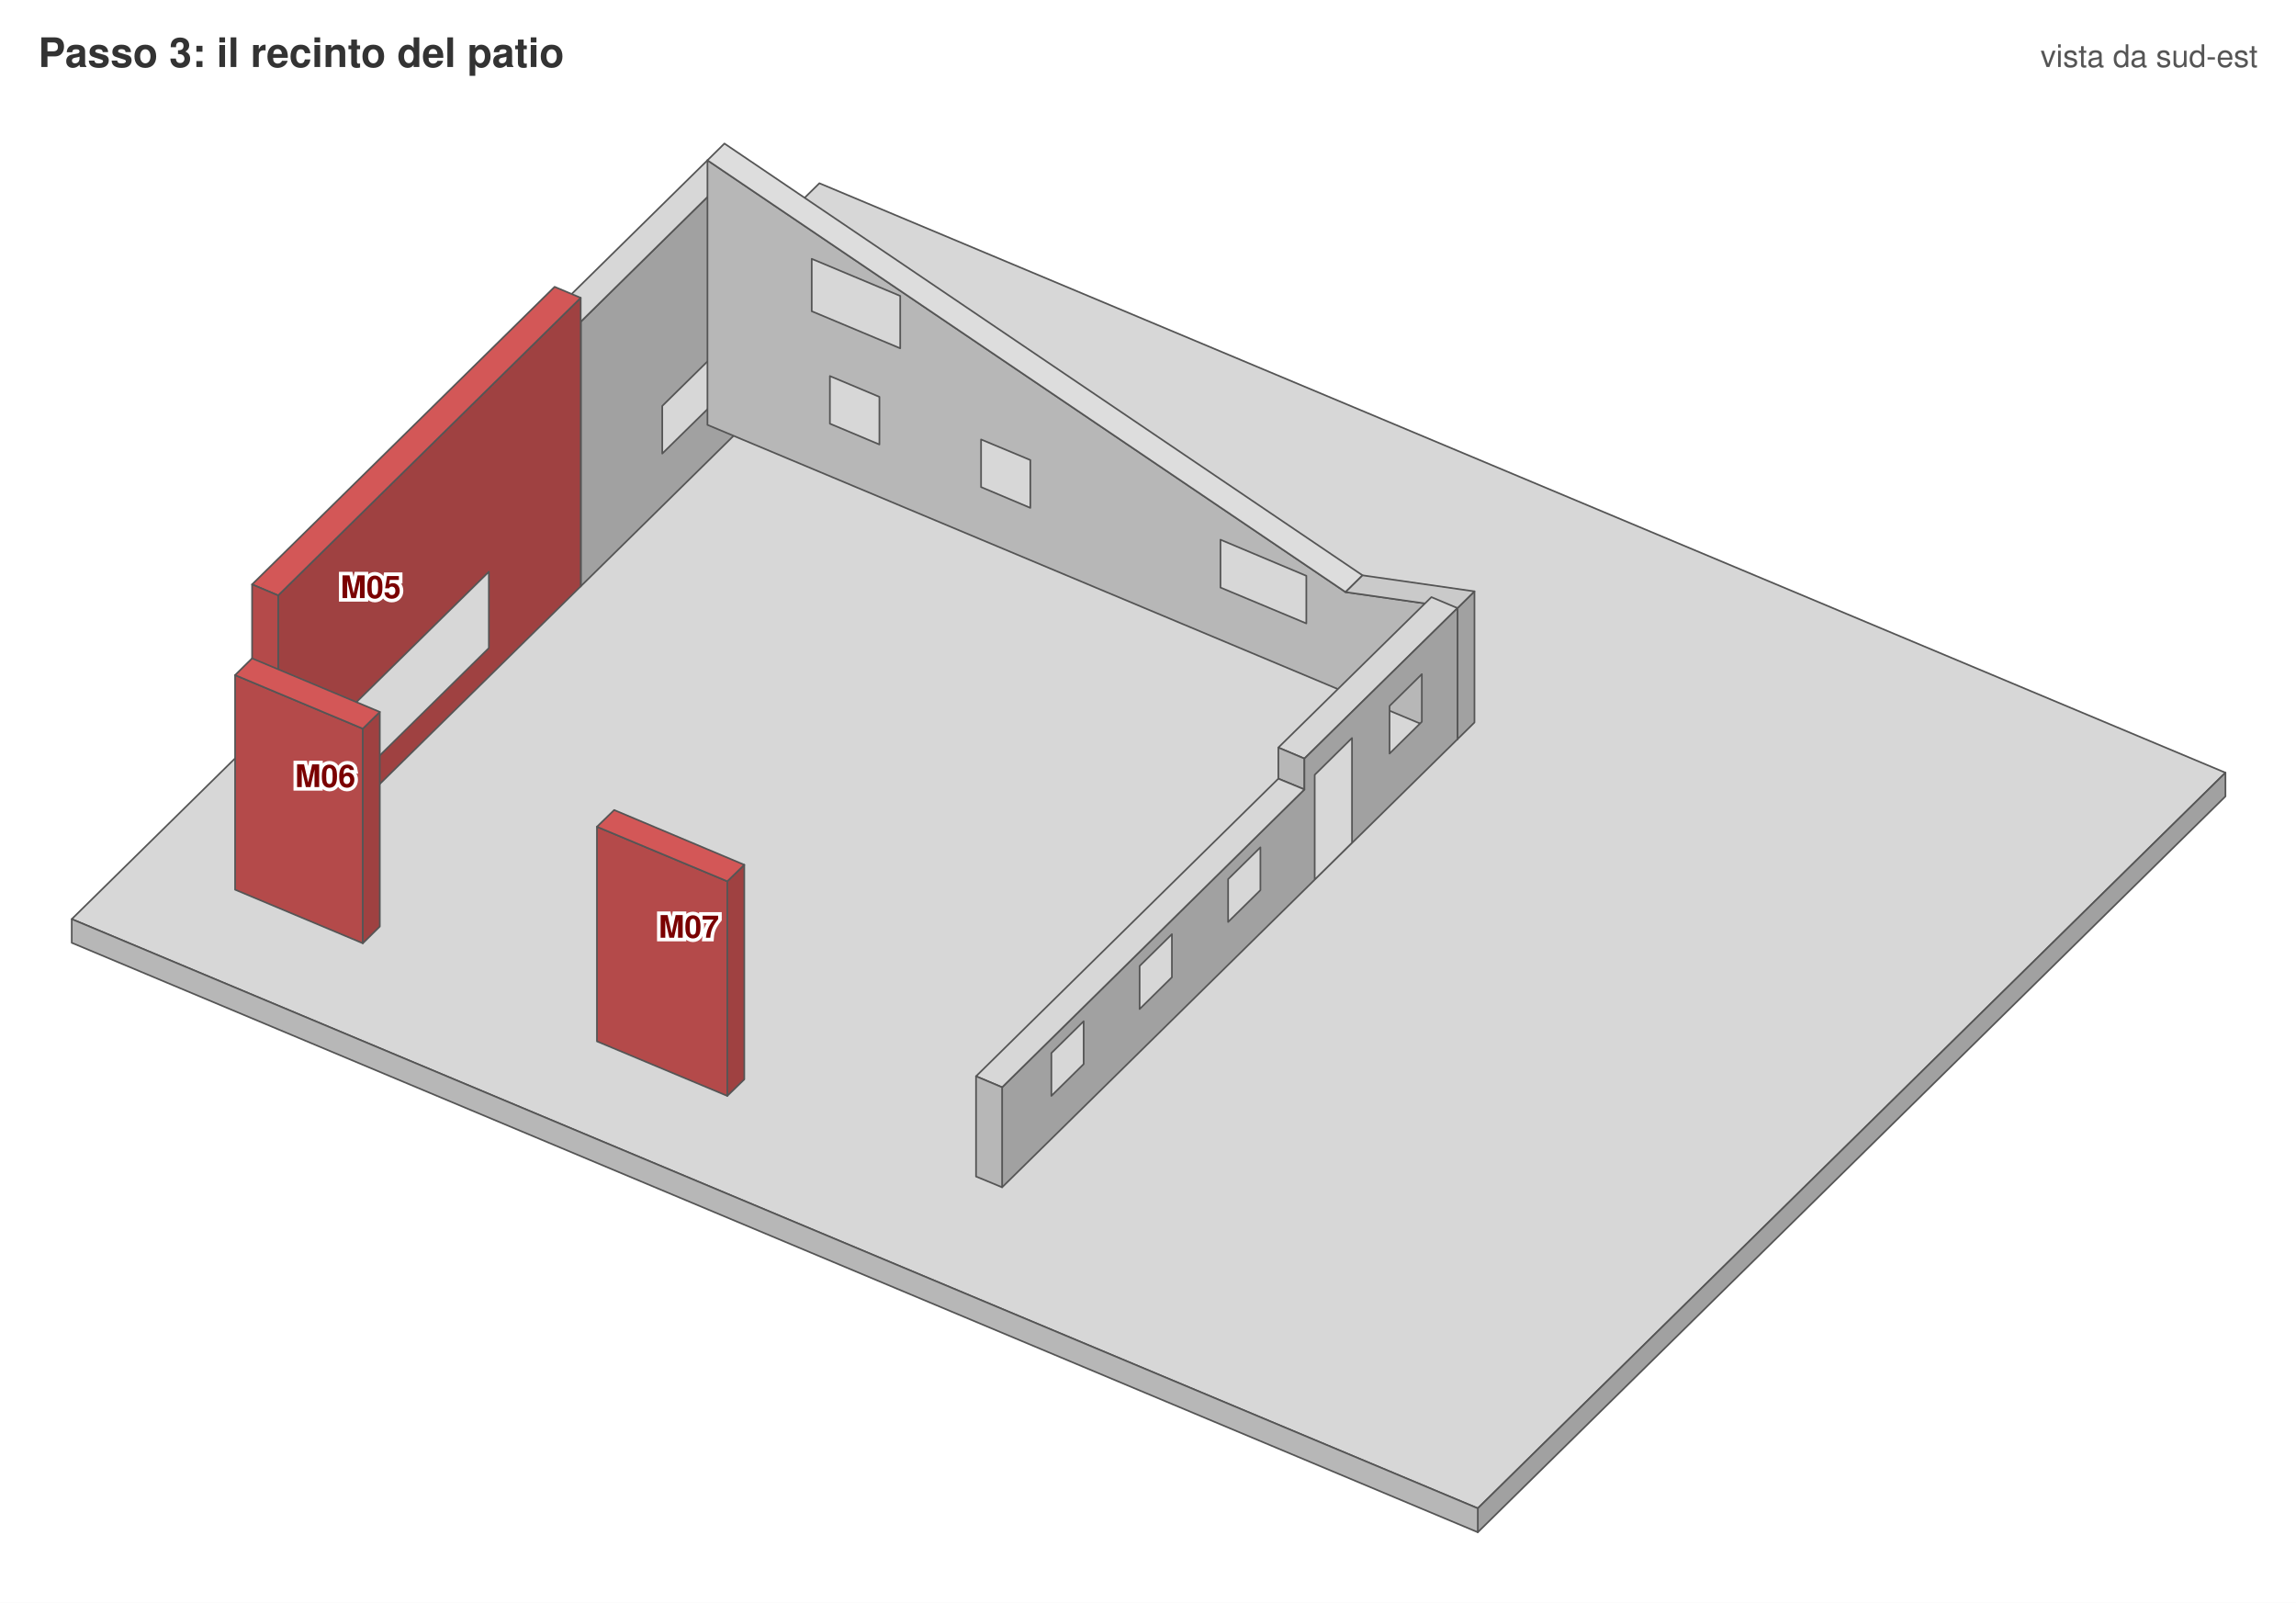
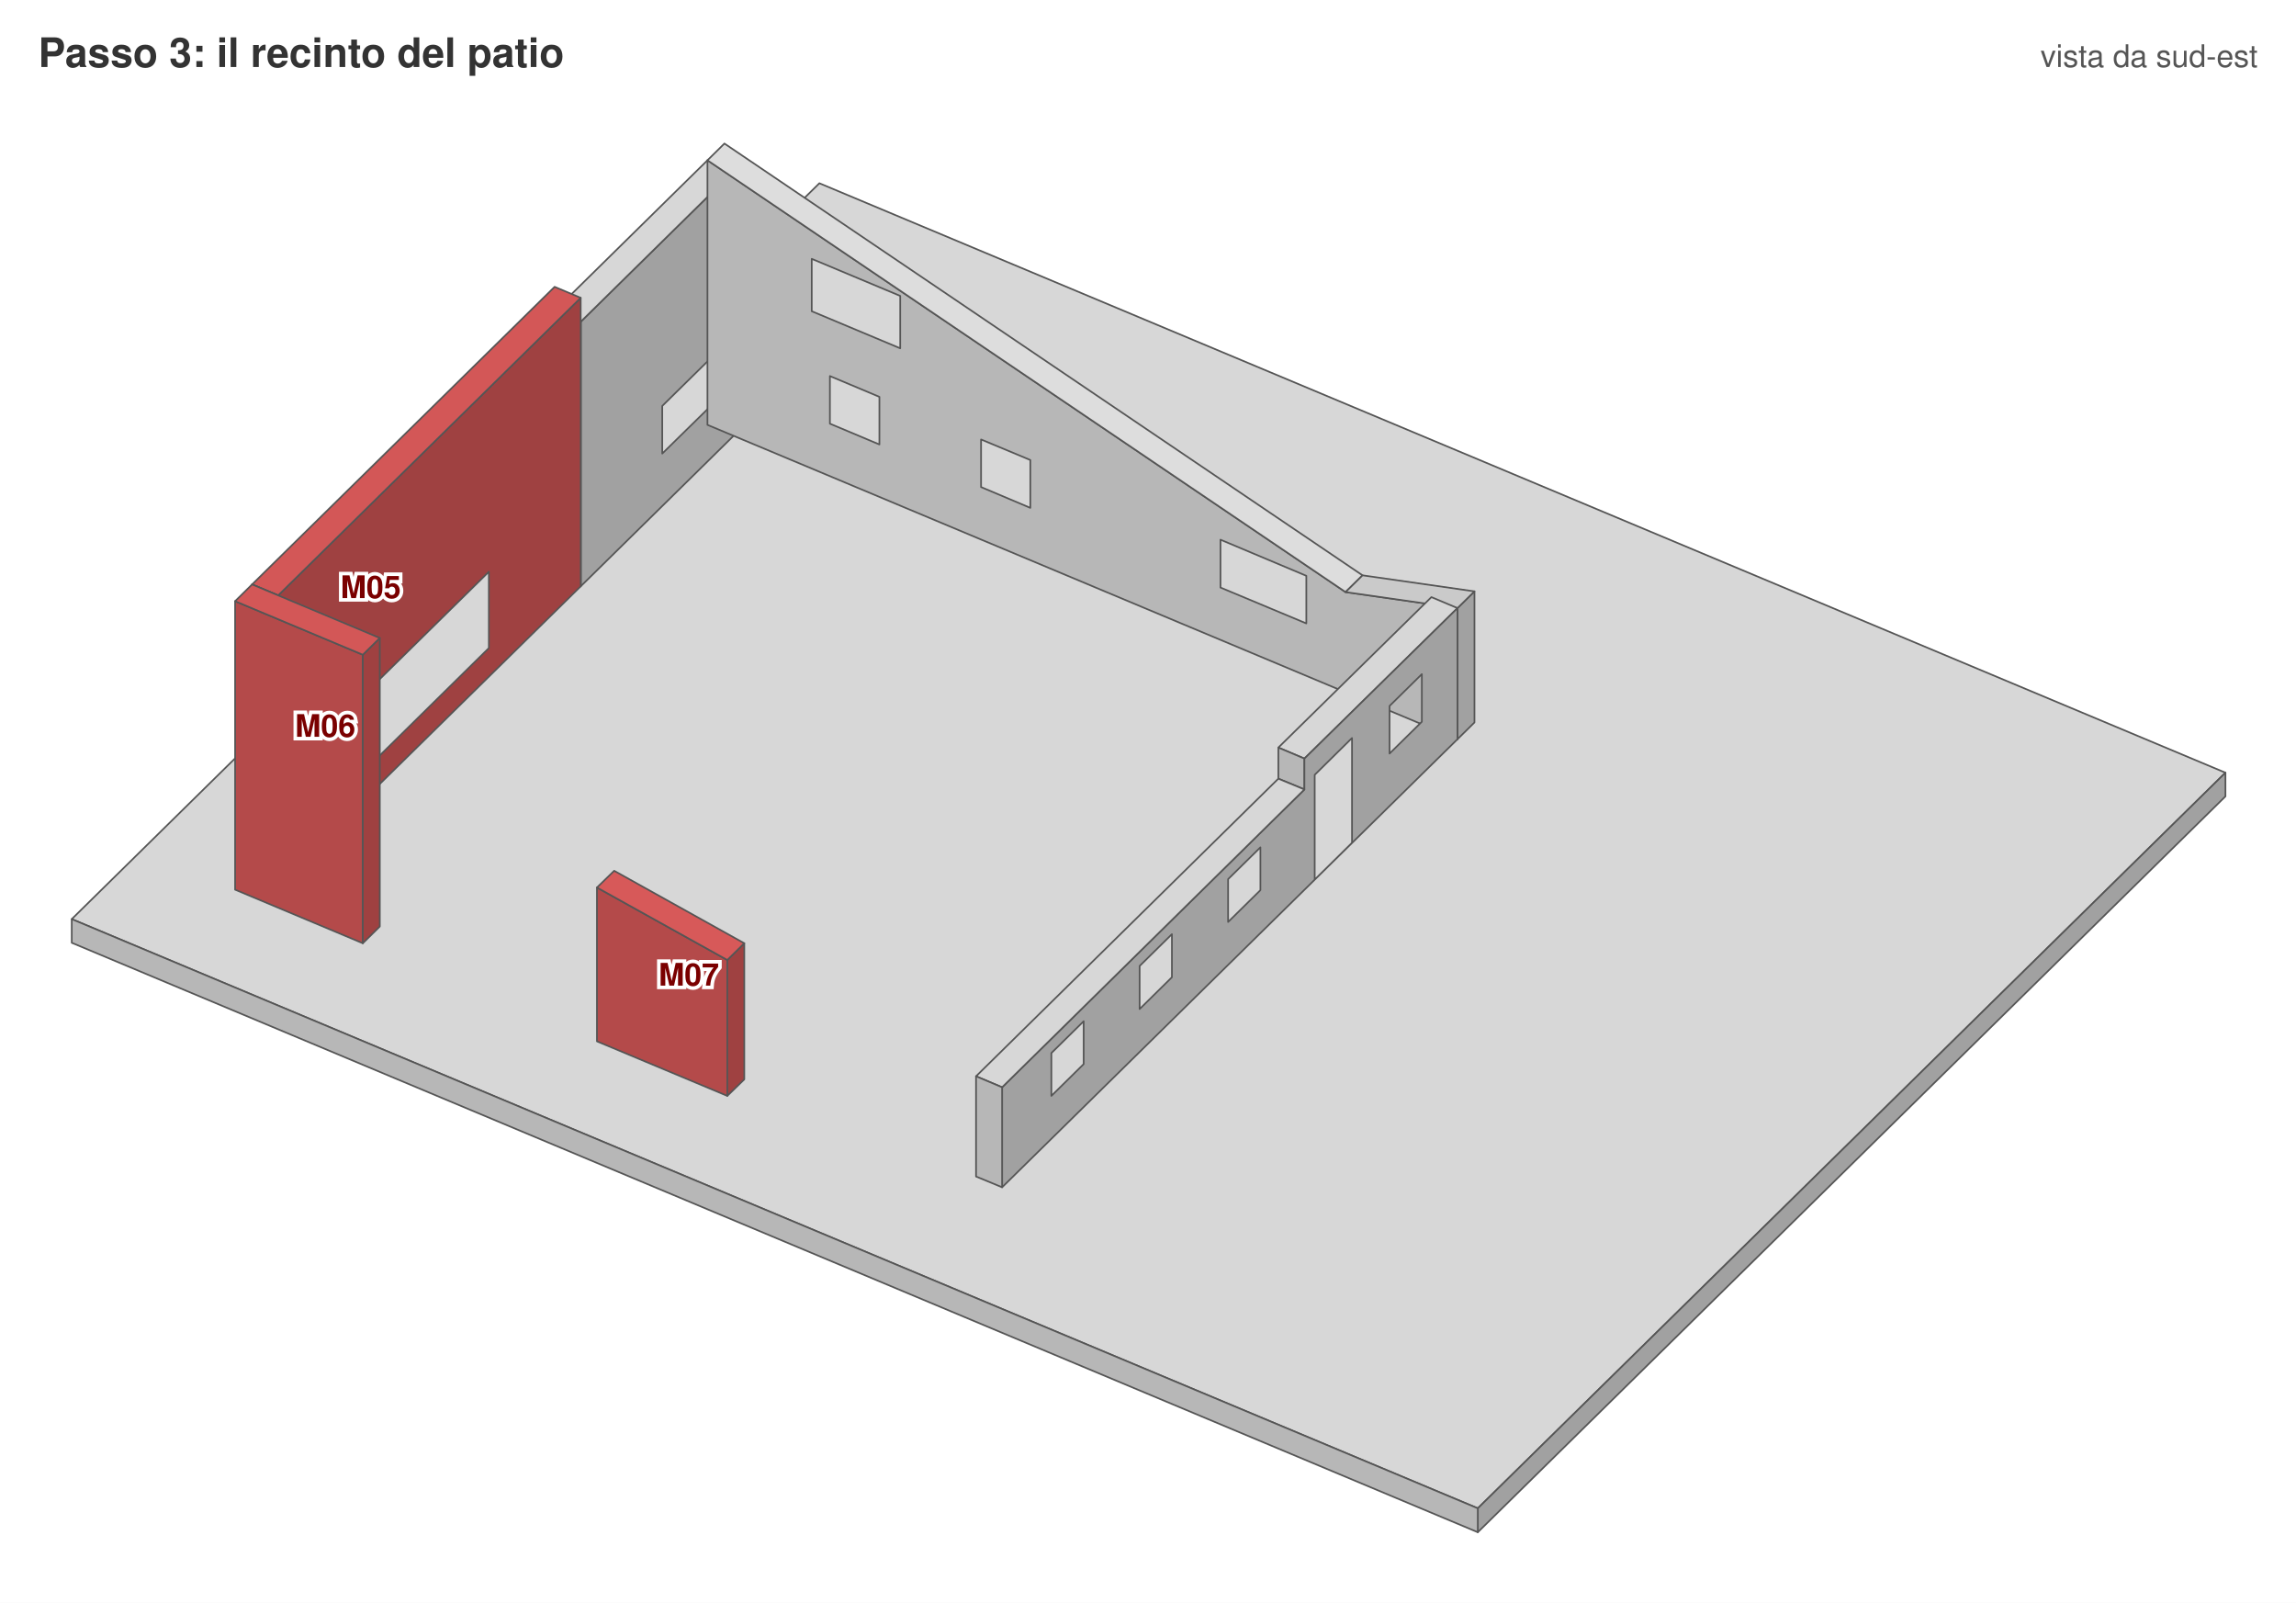
<svg xmlns="http://www.w3.org/2000/svg" viewBox="0 0 960 670" width="960" height="670">
  <rect width="100%" height="100%" fill="#ffffff" />
  <text x="16" y="28" font-family="Helvetica, Arial, sans-serif" font-size="17" font-weight="bold" fill="#333">Passo 3: il recinto del patio</text>
  <path d="M 342.6 76.6 L 930.5 323.0 L 617.9 630.5 L 30.0 384.2 Z" fill="rgb(215,215,215)" fill-rule="evenodd" stroke="#555" stroke-width="0.7" stroke-linejoin="round" />
  <path d="M 930.5 332.9 L 617.9 640.5 L 617.9 630.5 L 930.5 323.0 Z" fill="rgb(161,161,161)" fill-rule="evenodd" stroke="#555" stroke-width="0.7" stroke-linejoin="round" />
  <path d="M 617.9 640.5 L 30.0 394.1 L 30.0 384.2 L 617.9 630.5 Z" fill="rgb(183,183,183)" fill-rule="evenodd" stroke="#555" stroke-width="0.7" stroke-linejoin="round" />
  <path d="M 306.7 182.2 L 242.8 245.1 L 242.8 134.5 L 306.7 71.6 Z M 303.2 163.8 L 276.9 189.6 L 276.9 169.7 L 303.2 143.8 Z" fill="rgb(161,161,161)" fill-rule="evenodd" stroke="#555" stroke-width="0.7" stroke-linejoin="round" />
  <path d="M 231.9 240.5 L 231.9 129.9 L 242.8 134.5 L 242.8 245.1 Z" fill="rgb(183,183,183)" fill-rule="evenodd" stroke="#555" stroke-width="0.7" stroke-linejoin="round" />
  <path d="M 231.9 129.9 L 295.8 67.0 L 306.7 71.6 L 242.8 134.5 Z" fill="rgb(215,215,215)" fill-rule="evenodd" stroke="#555" stroke-width="0.7" stroke-linejoin="round" />
  <path d="M 295.8 177.6 L 609.4 309.0 L 609.4 254.2 L 562.6 247.5 L 295.8 67.0 Z M 347.0 177.1 L 367.7 185.8 L 367.7 165.9 L 347.0 157.2 Z M 410.2 203.6 L 430.8 212.3 L 430.8 192.3 L 410.2 183.7 Z M 510.3 245.6 L 546.2 260.6 L 546.2 240.7 L 510.3 225.6 Z M 339.4 130.1 L 376.4 145.6 L 376.4 123.7 L 339.4 108.2 Z" fill="rgb(183,183,183)" fill-rule="evenodd" stroke="#555" stroke-width="0.7" stroke-linejoin="round" />
  <path d="M 569.7 240.5 L 302.9 60.0 L 295.8 67.0 L 562.6 247.5 Z" fill="rgb(221,221,221)" fill-rule="evenodd" stroke="#555" stroke-width="0.7" stroke-linejoin="round" />
  <path d="M 616.5 302.0 L 616.5 247.2 L 609.4 254.2 L 609.4 309.0 Z" fill="rgb(161,161,161)" fill-rule="evenodd" stroke="#555" stroke-width="0.7" stroke-linejoin="round" />
  <path d="M 616.5 247.2 L 569.7 240.5 L 562.6 247.5 L 609.4 254.2 Z" fill="rgb(202,202,202)" fill-rule="evenodd" stroke="#555" stroke-width="0.7" stroke-linejoin="round" />
  <path d="M 242.8 245.1 L 116.3 369.5 L 116.3 248.9 L 242.8 124.5 Z M 204.4 270.9 L 134.8 339.4 L 134.8 307.5 L 204.4 239.0 Z" fill="rgb(159,65,65)" fill-rule="evenodd" stroke="#555" stroke-width="0.7" stroke-linejoin="round" />
  <path d="M 105.4 244.3 L 231.9 119.9 L 242.8 124.5 L 116.3 248.9 Z" fill="rgb(211,87,87)" fill-rule="evenodd" stroke="#555" stroke-width="0.7" stroke-linejoin="round" />
  <path d="M 105.4 364.9 L 105.4 244.3 L 116.3 248.9 L 116.3 369.5 Z" fill="rgb(180,74,74)" fill-rule="evenodd" stroke="#555" stroke-width="0.7" stroke-linejoin="round" />
-   <path d="M 98.3 371.9 L 151.7 394.3 L 151.7 304.6 L 98.3 282.2 Z" fill="rgb(180,74,74)" fill-rule="evenodd" stroke="#555" stroke-width="0.7" stroke-linejoin="round" />
-   <path d="M 158.8 387.3 L 158.8 297.6 L 151.7 304.6 L 151.7 394.3 Z" fill="rgb(159,65,65)" fill-rule="evenodd" stroke="#555" stroke-width="0.7" stroke-linejoin="round" />
-   <path d="M 158.8 297.6 L 105.4 275.2 L 98.3 282.2 L 151.7 304.6 Z" fill="rgb(211,87,87)" fill-rule="evenodd" stroke="#555" stroke-width="0.7" stroke-linejoin="round" />
  <path d="M 534.5 312.5 L 598.5 249.6 L 609.4 254.2 L 545.4 317.1 Z" fill="rgb(215,215,215)" fill-rule="evenodd" stroke="#555" stroke-width="0.7" stroke-linejoin="round" />
  <path d="M 534.5 325.5 L 534.5 312.5 L 545.4 317.1 L 545.4 330.0 Z" fill="rgb(183,183,183)" fill-rule="evenodd" stroke="#555" stroke-width="0.7" stroke-linejoin="round" />
  <path d="M 609.4 309.0 L 419.0 496.3 L 419.0 454.5 L 545.4 330.0 L 545.4 317.1 L 609.4 254.2 Z M 594.5 301.7 L 581.0 315.0 L 581.0 295.1 L 594.5 281.8 Z M 565.3 352.3 L 549.7 367.7 L 549.7 323.9 L 565.3 308.5 Z M 527.0 372.1 L 513.5 385.4 L 513.5 367.5 L 527.0 354.2 Z M 490.0 408.5 L 476.5 421.8 L 476.5 403.8 L 490.0 390.5 Z M 453.1 444.8 L 439.6 458.1 L 439.6 440.2 L 453.1 426.9 Z" fill="rgb(161,161,161)" fill-rule="evenodd" stroke="#555" stroke-width="0.7" stroke-linejoin="round" />
  <path d="M 408.1 449.9 L 534.5 325.5 L 545.4 330.0 L 419.0 454.5 Z" fill="rgb(215,215,215)" fill-rule="evenodd" stroke="#555" stroke-width="0.7" stroke-linejoin="round" />
  <path d="M 408.1 491.8 L 408.1 449.9 L 419.0 454.5 L 419.0 496.3 Z" fill="rgb(183,183,183)" fill-rule="evenodd" stroke="#555" stroke-width="0.7" stroke-linejoin="round" />
-   <path d="M 249.6 435.3 L 304.1 458.1 L 304.1 368.4 L 249.6 345.6 Z" fill="rgb(180,74,74)" fill-rule="evenodd" stroke="#555" stroke-width="0.7" stroke-linejoin="round" />
-   <path d="M 311.2 451.2 L 311.2 361.5 L 304.1 368.4 L 304.1 458.1 Z" fill="rgb(159,65,65)" fill-rule="evenodd" stroke="#555" stroke-width="0.7" stroke-linejoin="round" />
-   <path d="M 311.2 361.5 L 256.8 338.6 L 249.6 345.6 L 304.1 368.4 Z" fill="rgb(211,87,87)" fill-rule="evenodd" stroke="#555" stroke-width="0.7" stroke-linejoin="round" />
+   <path d="M 98.3 371.9 L 151.7 394.3 L 151.7 273.7 L 98.3 251.3 Z" fill="rgb(180,74,74)" fill-rule="evenodd" stroke="#555" stroke-width="0.7" stroke-linejoin="round" />
+   <path d="M 158.8 387.3 L 158.8 266.7 L 151.7 273.7 L 151.7 394.3 Z" fill="rgb(159,65,65)" fill-rule="evenodd" stroke="#555" stroke-width="0.7" stroke-linejoin="round" />
+   <path d="M 158.8 266.7 L 105.4 244.3 L 98.3 251.3 L 151.7 273.7 Z" fill="rgb(211,87,87)" fill-rule="evenodd" stroke="#555" stroke-width="0.7" stroke-linejoin="round" />
+   <path d="M 249.6 435.3 L 304.1 458.1 L 304.1 401.3 L 249.6 371.0 Z" fill="rgb(180,74,74)" fill-rule="evenodd" stroke="#555" stroke-width="0.7" stroke-linejoin="round" />
+   <path d="M 311.2 451.2 L 311.2 394.3 L 304.1 401.3 L 304.1 458.1 Z" fill="rgb(159,65,65)" fill-rule="evenodd" stroke="#555" stroke-width="0.7" stroke-linejoin="round" />
+   <path d="M 311.2 394.3 L 256.8 364.0 L 249.6 371.0 L 304.1 401.3 Z" fill="rgb(215,89,89)" fill-rule="evenodd" stroke="#555" stroke-width="0.7" stroke-linejoin="round" />
  <text x="155" y="250" font-family="Helvetica, Arial, sans-serif" font-size="13" font-weight="bold" fill="#7a0000" text-anchor="middle" stroke="#fff" stroke-width="3" paint-order="stroke">M05</text>
-   <text x="136" y="329" font-family="Helvetica, Arial, sans-serif" font-size="13" font-weight="bold" fill="#7a0000" text-anchor="middle" stroke="#fff" stroke-width="3" paint-order="stroke">M06</text>
-   <text x="288" y="392" font-family="Helvetica, Arial, sans-serif" font-size="13" font-weight="bold" fill="#7a0000" text-anchor="middle" stroke="#fff" stroke-width="3" paint-order="stroke">M07</text>
+   <text x="136" y="308" font-family="Helvetica, Arial, sans-serif" font-size="13" font-weight="bold" fill="#7a0000" text-anchor="middle" stroke="#fff" stroke-width="3" paint-order="stroke">M06</text>
+   <text x="288" y="412" font-family="Helvetica, Arial, sans-serif" font-size="13" font-weight="bold" fill="#7a0000" text-anchor="middle" stroke="#fff" stroke-width="3" paint-order="stroke">M07</text>
  <text x="944" y="28" font-family="Helvetica, Arial, sans-serif" font-size="13" fill="#555" text-anchor="end">vista da sud-est</text>
</svg>
